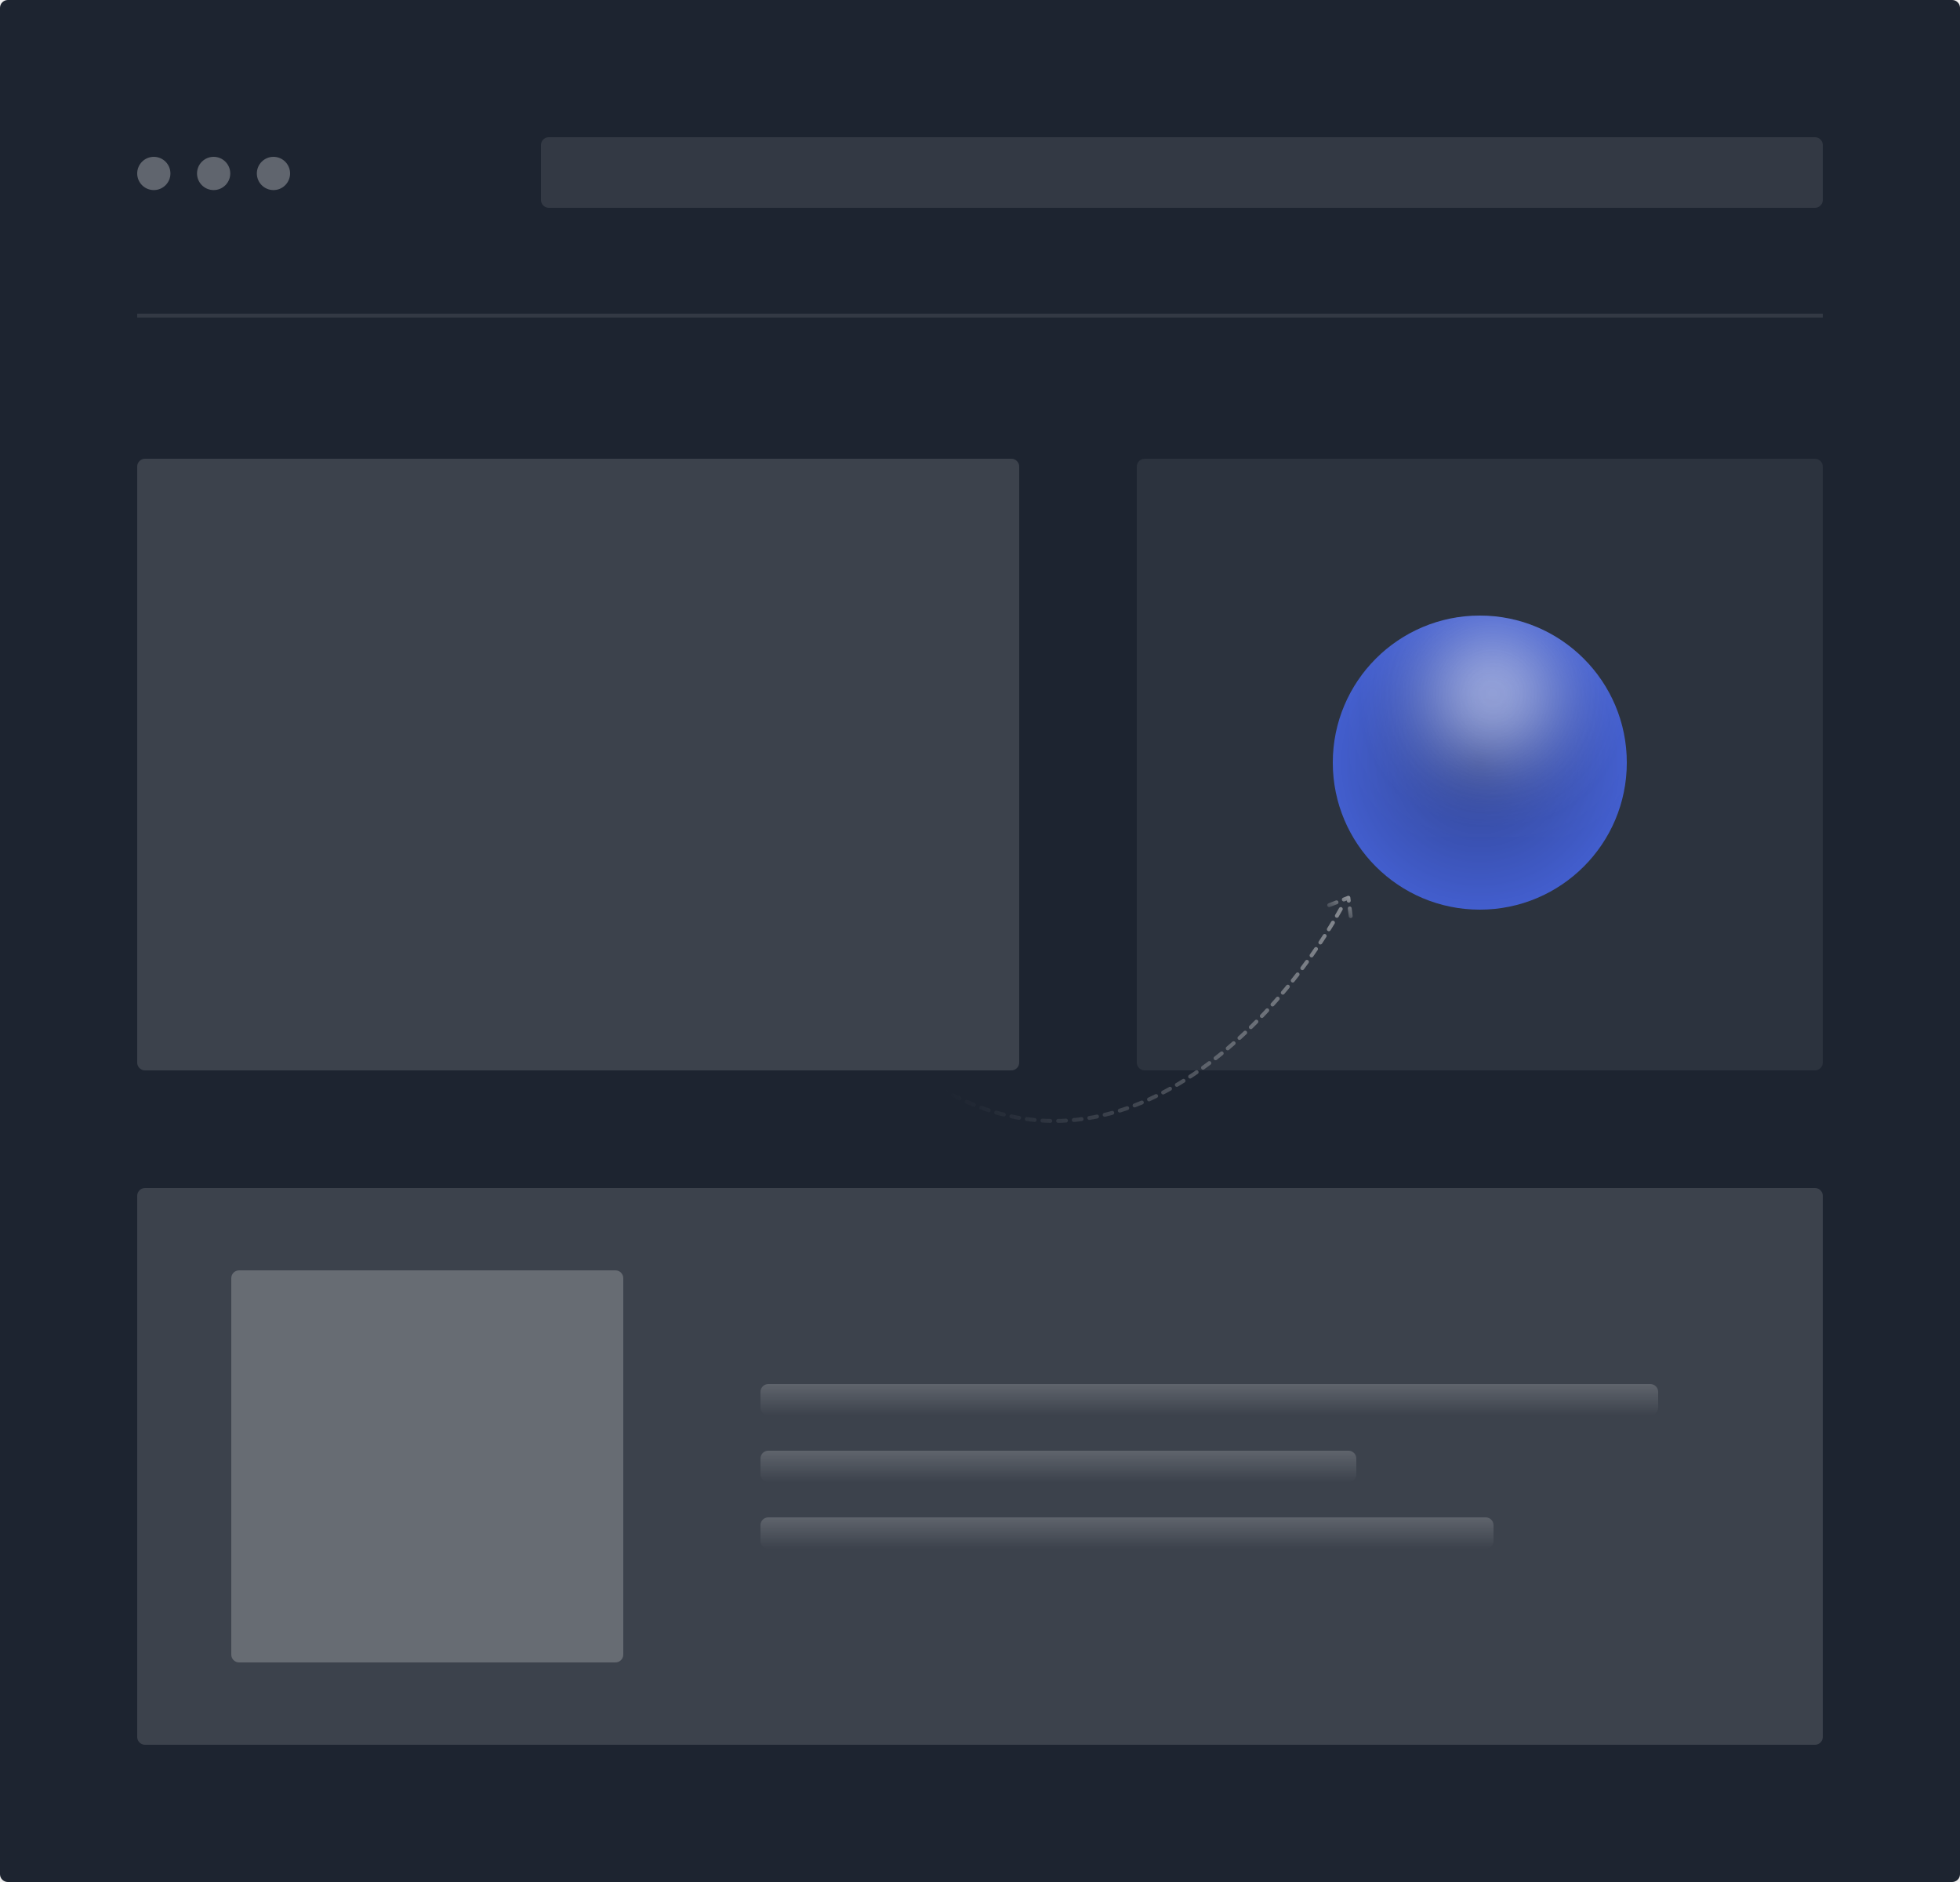
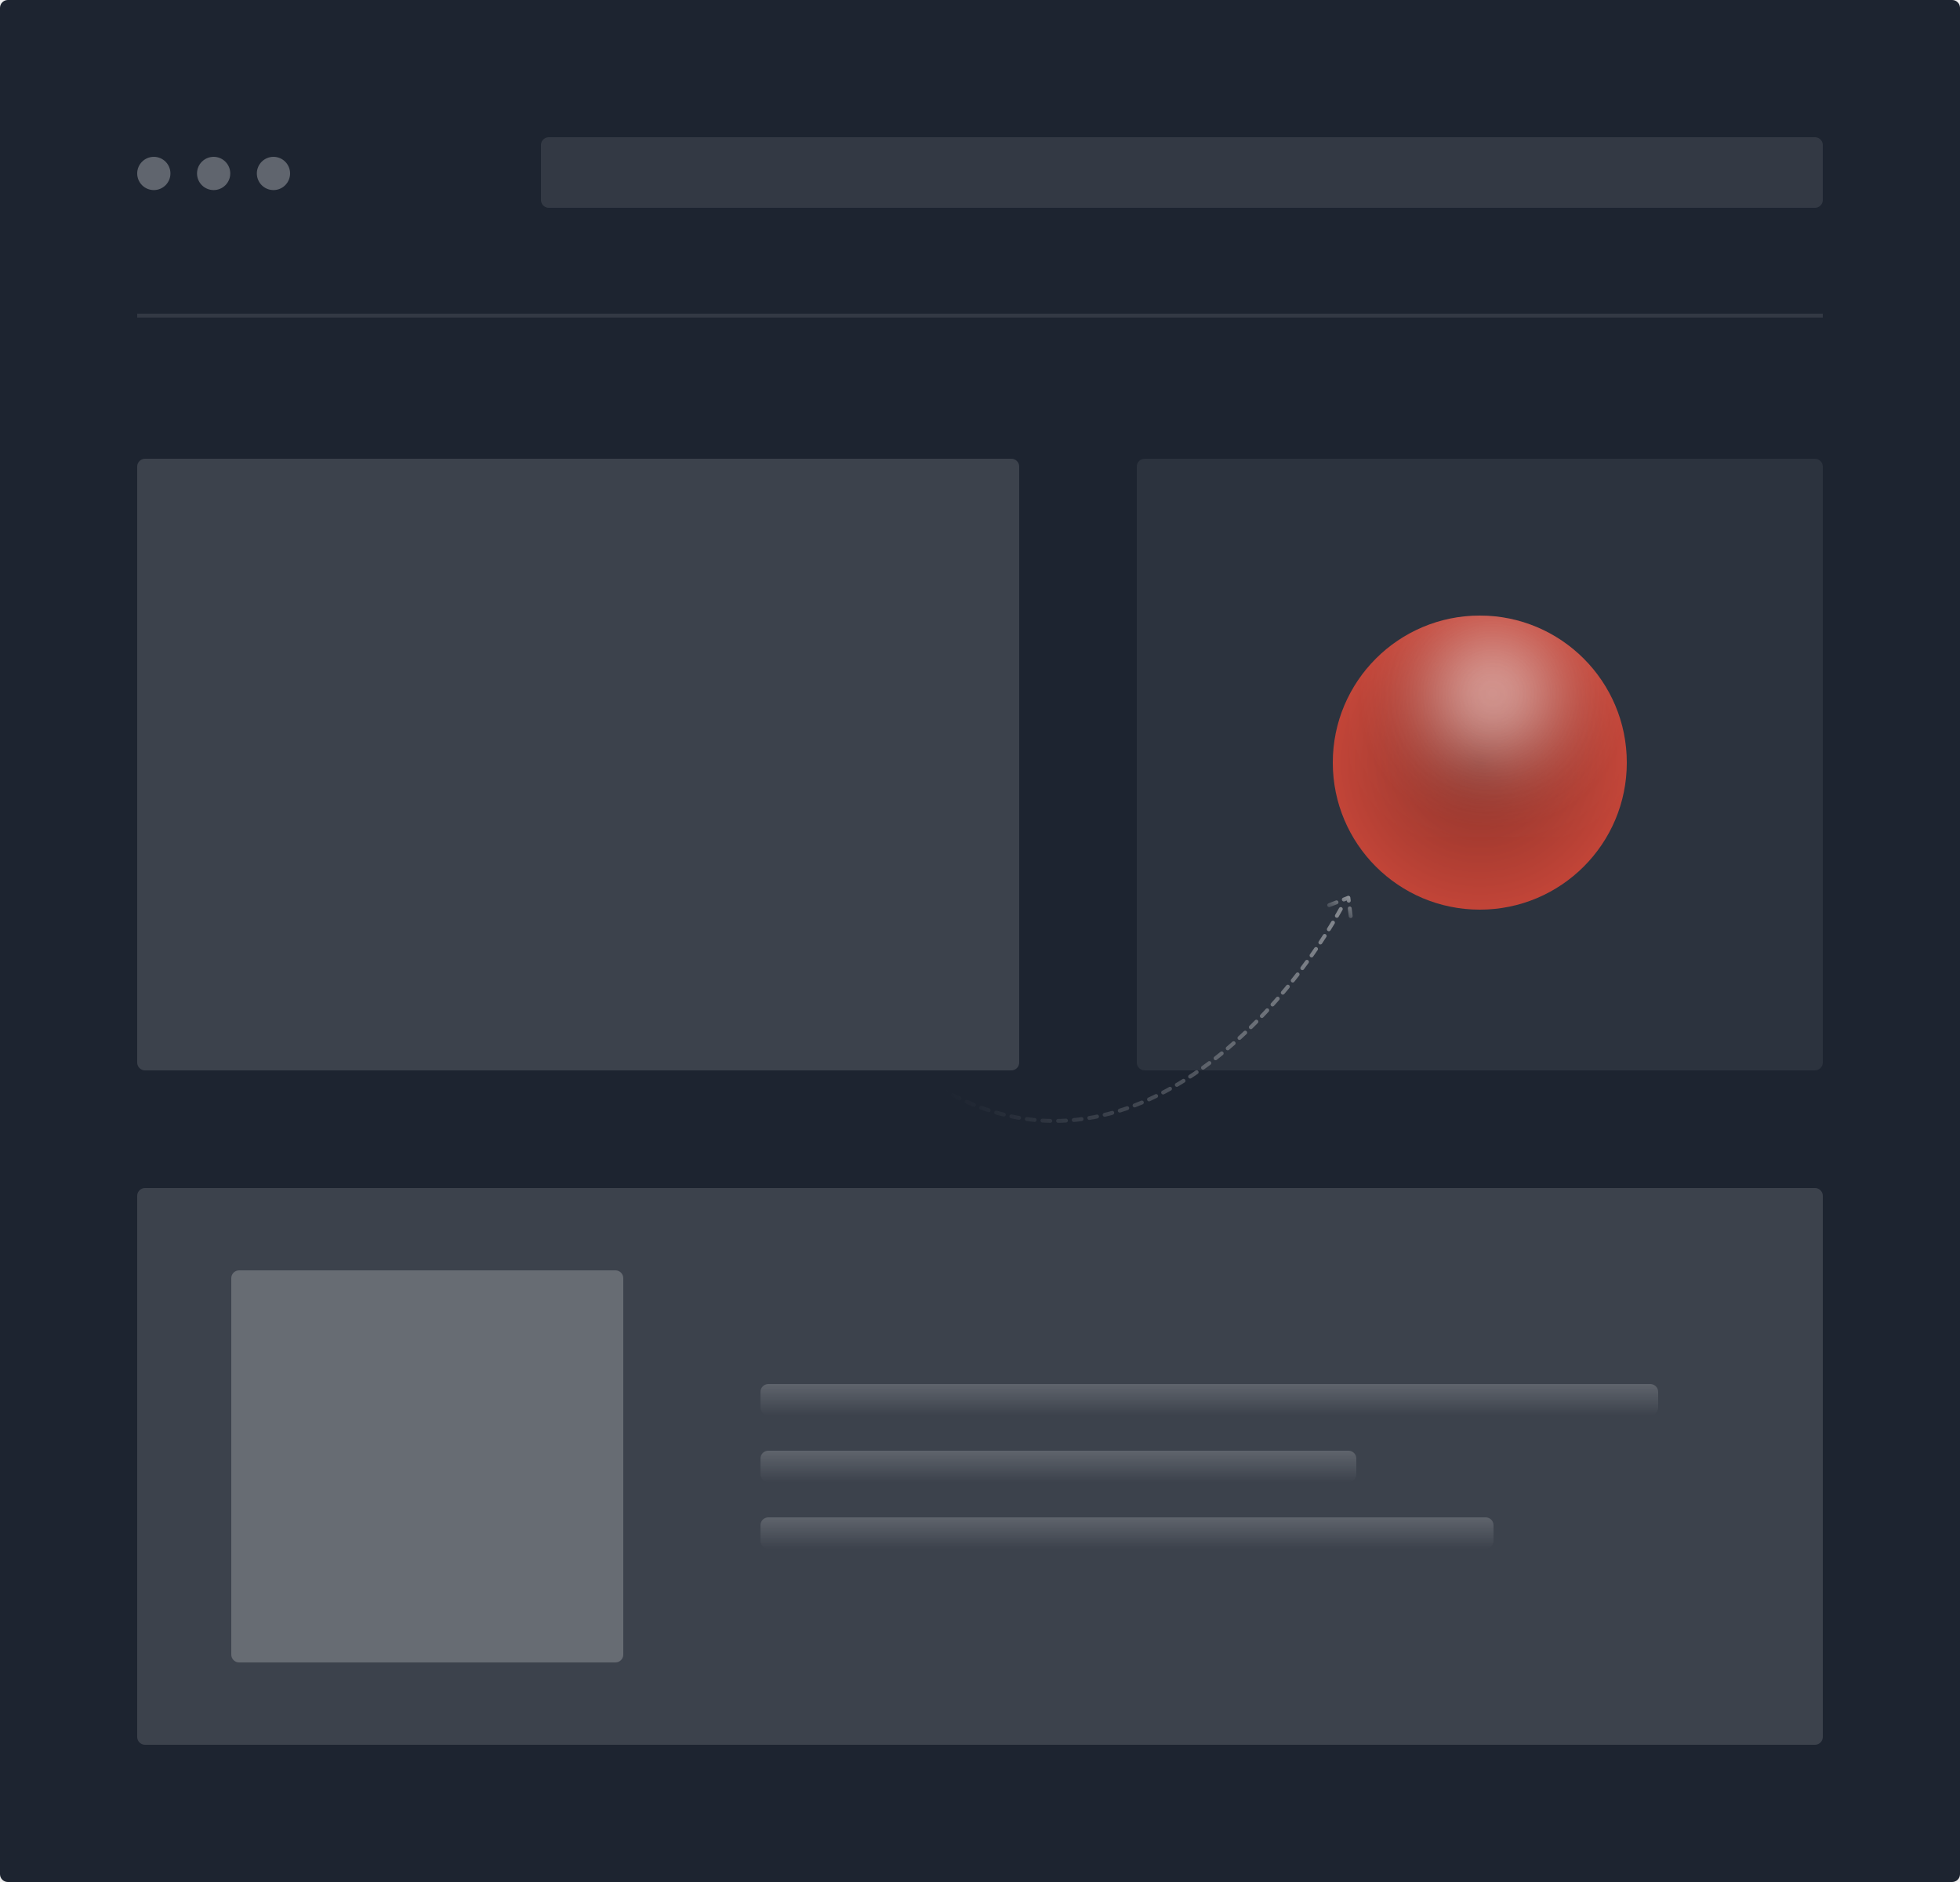
<svg xmlns="http://www.w3.org/2000/svg" width="500" height="480" viewBox="0 0 500 480" fill="none">
  <rect width="500" height="480" rx="2" fill="#1D2430" />
  <rect x="35" y="117" width="225" height="156" rx="2" fill="white" fill-opacity="0.14" />
  <line opacity="0.1" x1="35" y1="80.5" x2="465" y2="80.5" stroke="white" />
  <rect x="290" y="117" width="175" height="156" rx="2" fill="white" fill-opacity="0.07" />
  <rect x="35" y="303" width="430" height="142" rx="2" fill="white" fill-opacity="0.14" />
  <rect x="194" y="353" width="229" height="8" rx="2" fill="url(#paint0_linear_62_128)" fill-opacity="0.18" />
  <rect x="194" y="370" width="152" height="8" rx="2" fill="url(#paint1_linear_62_128)" fill-opacity="0.18" />
  <rect x="194" y="387" width="187" height="8" rx="2" fill="url(#paint2_linear_62_128)" fill-opacity="0.18" />
  <rect x="59" y="324" width="100" height="100" rx="2" fill="white" fill-opacity="0.22" />
  <rect opacity="0.1" x="138" y="35" width="327" height="18" rx="2" fill="white" />
  <circle opacity="0.3" cx="39.239" cy="44.239" r="4.239" fill="white" />
  <circle opacity="0.3" cx="54.5" cy="44.239" r="4.239" fill="white" />
  <circle opacity="0.3" cx="69.761" cy="44.239" r="4.239" fill="white" />
-   <circle opacity="0.8" cx="377.5" cy="194.5" r="37.5" fill="#4A6CF7" />
+   <circle opacity="0.8" cx="377.5" cy="194.5" r="37.5" fill="#ec4b38" />
  <mask id="mask0_62_128" style="mask-type:alpha" maskUnits="userSpaceOnUse" x="340" y="157" width="75" height="75">
-     <circle opacity="0.8" cx="377.5" cy="194.5" r="37.5" fill="#4A6CF7" />
+     <circle opacity="0.8" cx="377.5" cy="194.5" r="37.5" fill="#ec4b38" />
  </mask>
  <g mask="url(#mask0_62_128)">
    <circle opacity="0.8" cx="377.5" cy="194.5" r="37.5" fill="url(#paint3_radial_62_128)" />
    <g opacity="0.8" filter="url(#filter0_f_62_128)">
      <circle cx="380.809" cy="176.853" r="15.441" fill="white" />
    </g>
  </g>
  <path d="M342.034 231.847C324.964 262.749 277.939 313.186 226.394 267.718" stroke="url(#paint4_linear_62_128)" stroke-linecap="round" stroke-linejoin="round" stroke-dasharray="2 2" />
  <path d="M339.077 230.867L343.973 228.971L344.562 233.656" stroke="url(#paint5_linear_62_128)" stroke-linecap="round" stroke-linejoin="round" stroke-dasharray="2 2" />
  <defs>
    <filter id="filter0_f_62_128" x="344.368" y="140.412" width="72.882" height="72.882" filterUnits="userSpaceOnUse" color-interpolation-filters="sRGB">
      <feFlood flood-opacity="0" result="BackgroundImageFix" />
      <feBlend mode="normal" in="SourceGraphic" in2="BackgroundImageFix" result="shape" />
      <feGaussianBlur stdDeviation="10.5" result="effect1_foregroundBlur_62_128" />
    </filter>
    <linearGradient id="paint0_linear_62_128" x1="308.5" y1="353" x2="308.5" y2="361" gradientUnits="userSpaceOnUse">
      <stop stop-color="white" />
      <stop offset="1" stop-color="white" stop-opacity="0" />
    </linearGradient>
    <linearGradient id="paint1_linear_62_128" x1="270" y1="370" x2="270" y2="378" gradientUnits="userSpaceOnUse">
      <stop stop-color="white" />
      <stop offset="1" stop-color="white" stop-opacity="0" />
    </linearGradient>
    <linearGradient id="paint2_linear_62_128" x1="287.5" y1="387" x2="287.5" y2="395" gradientUnits="userSpaceOnUse">
      <stop stop-color="white" />
      <stop offset="1" stop-color="white" stop-opacity="0" />
    </linearGradient>
    <radialGradient id="paint3_radial_62_128" cx="0" cy="0" r="1" gradientUnits="userSpaceOnUse" gradientTransform="translate(377.5 194.5) rotate(90) scale(40.2574)">
      <stop stop-opacity="0.47" />
      <stop offset="1" stop-opacity="0" />
    </radialGradient>
    <linearGradient id="paint4_linear_62_128" x1="358.554" y1="226.723" x2="242.956" y2="282.349" gradientUnits="userSpaceOnUse">
      <stop stop-color="white" stop-opacity="0.48" />
      <stop offset="1" stop-color="white" stop-opacity="0" />
    </linearGradient>
    <linearGradient id="paint5_linear_62_128" x1="343.992" y1="228.548" x2="340.23" y2="234.571" gradientUnits="userSpaceOnUse">
      <stop stop-color="white" stop-opacity="0.48" />
      <stop offset="1" stop-color="white" stop-opacity="0" />
    </linearGradient>
  </defs>
</svg>
